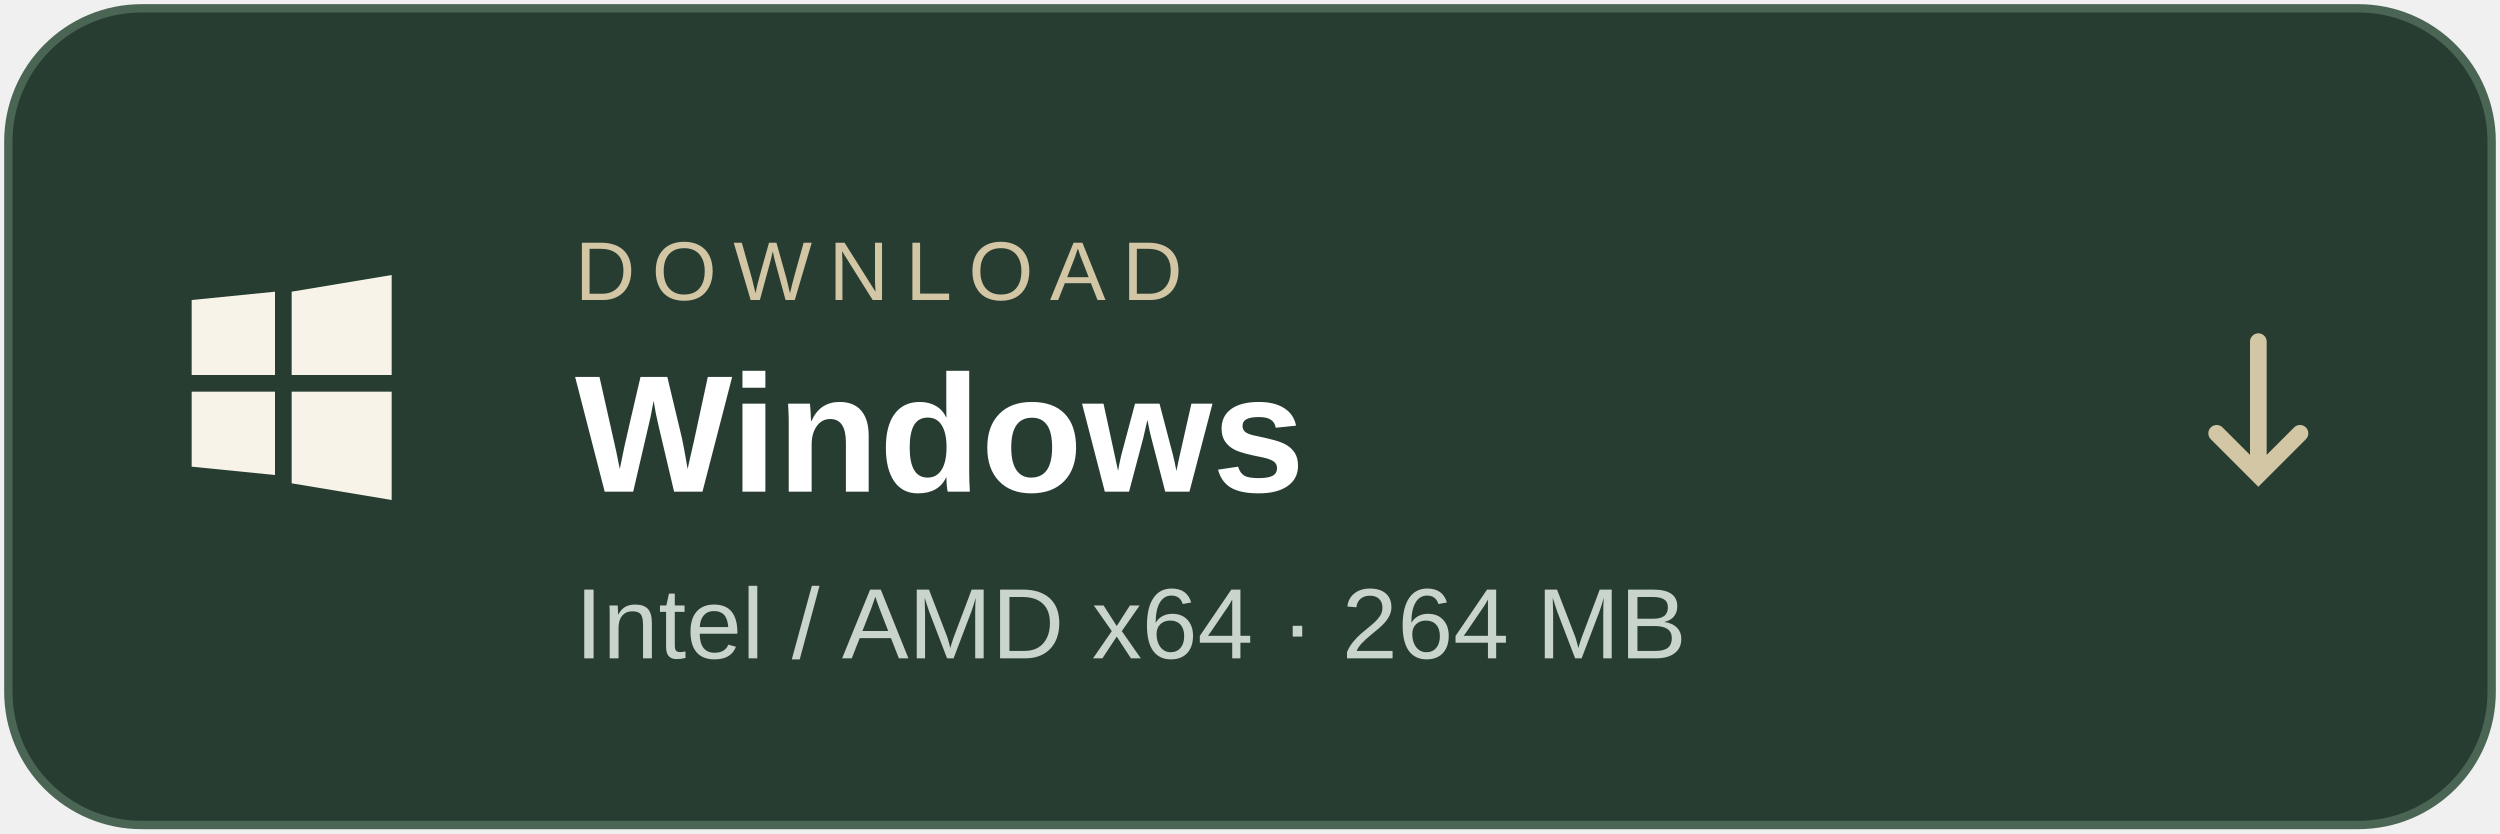
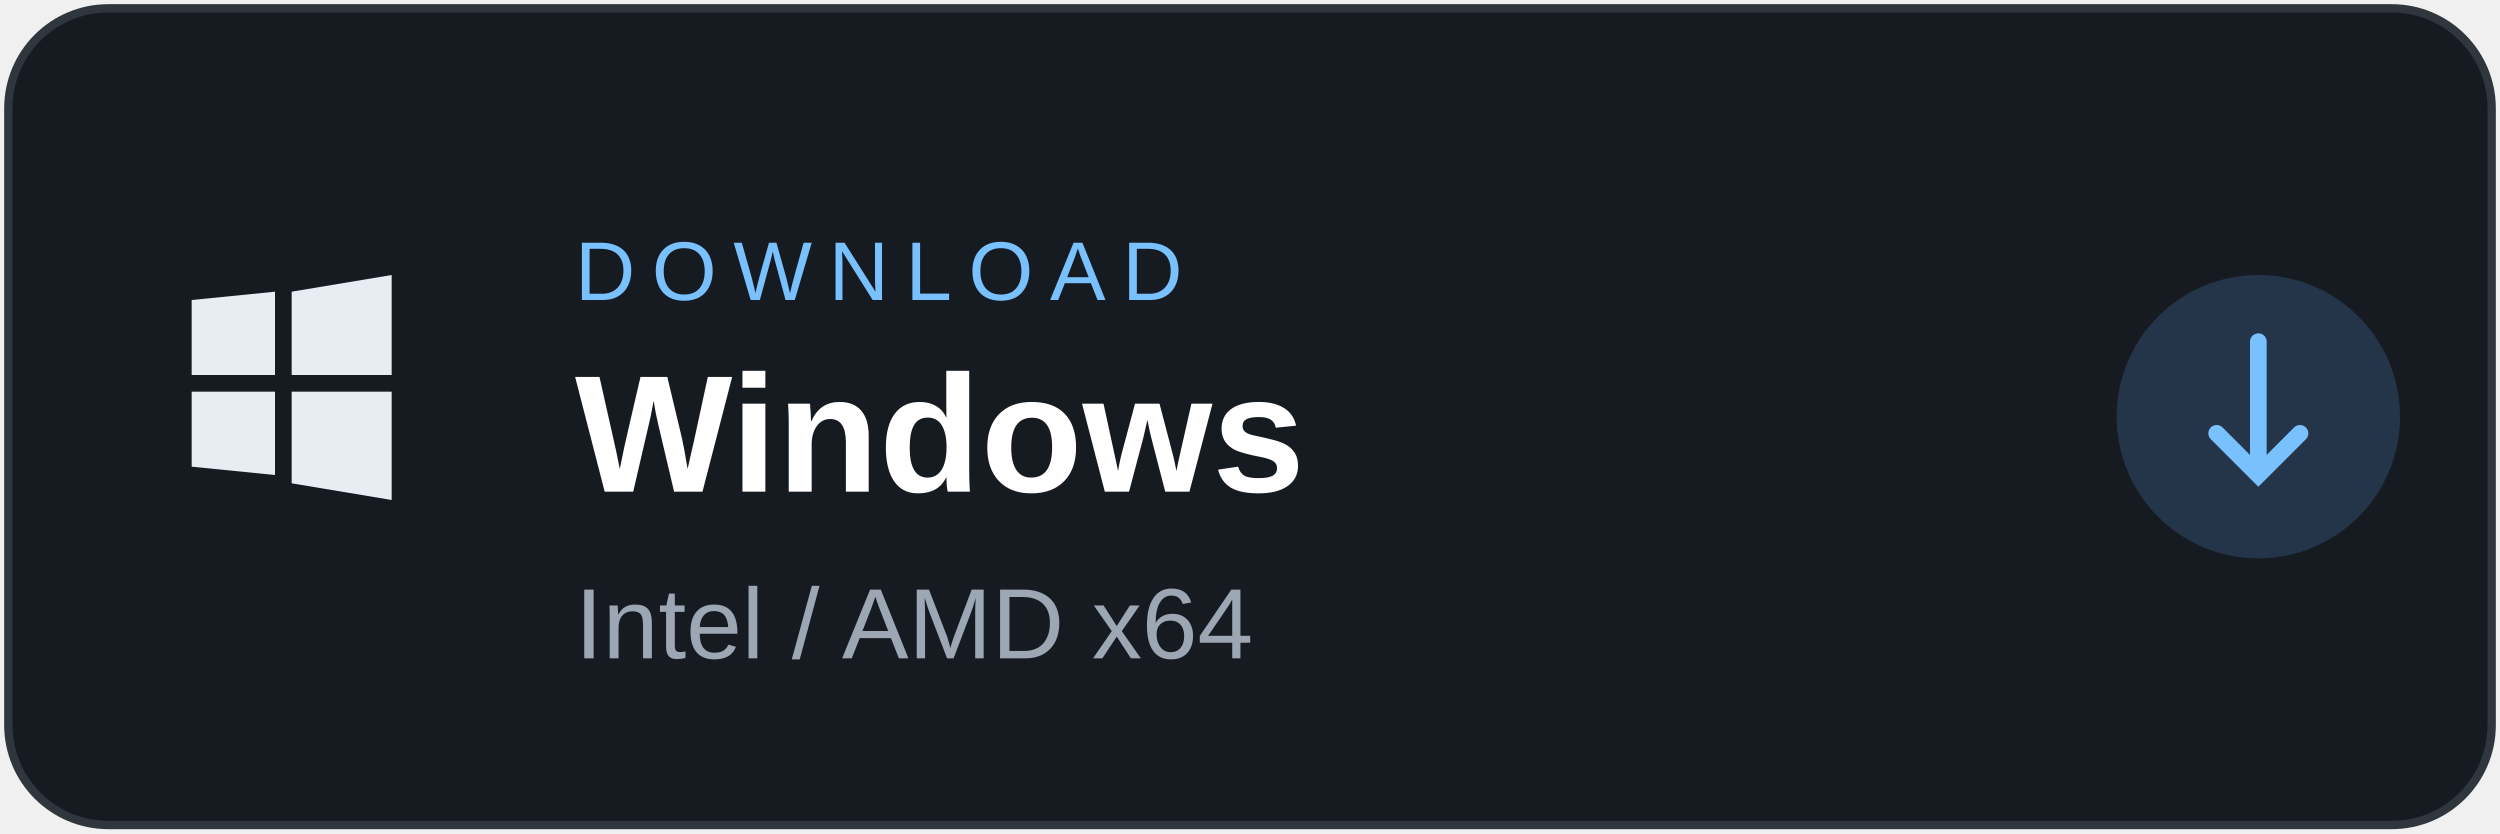
<svg xmlns="http://www.w3.org/2000/svg" width="300" height="100" viewBox="0 0 300 100" role="img" aria-label="Download Windows">
-   <rect x="1" y="1" width="298" height="98" rx="16" fill="#273d32" stroke="#4b6555" />
-   <g fill="#f7f3e9" transform="translate(17 26)">
+   <rect x="1" y="1" width="298" height="98" rx="12" fill="#161b22" stroke="#30363d" />
+   <g fill="#e6edf3" transform="translate(17 26)">
    <path d="m6 10 10-1v10H6Zm12-1 12-2v12H18ZM6 21h10v10L6 30Zm12 0h12v13l-12-2Z" />
  </g>
-   <text x="69" y="36" fill="#d3c6a4" font-family="Arial,sans-serif" font-size="10" letter-spacing="2">DOWNLOAD</text>
+   <text x="69" y="36" fill="#79c0ff" font-family="Arial,sans-serif" font-size="10" letter-spacing="2">DOWNLOAD</text>
  <text x="69" y="59" fill="#ffffff" font-family="Arial,sans-serif" font-size="20" font-weight="600">Windows</text>
-   <text x="69" y="79" fill="#c8d4cc" font-family="Arial,sans-serif" font-size="12">Intel / AMD x64 · 264 MB</text>
-   <path d="M271 41v16m-5-5 5 5 5-5" fill="none" stroke="#d3c6a4" stroke-width="2" stroke-linecap="round" />
+   <text x="69" y="79" fill="#9da7b3" font-family="Arial,sans-serif" font-size="12">Intel / AMD x64</text>
+   <circle cx="271" cy="50" r="17" fill="#243449" />
+   <path d="M271 41v16m-5-5 5 5 5-5" fill="none" stroke="#79c0ff" stroke-width="2" stroke-linecap="round" />
</svg>
